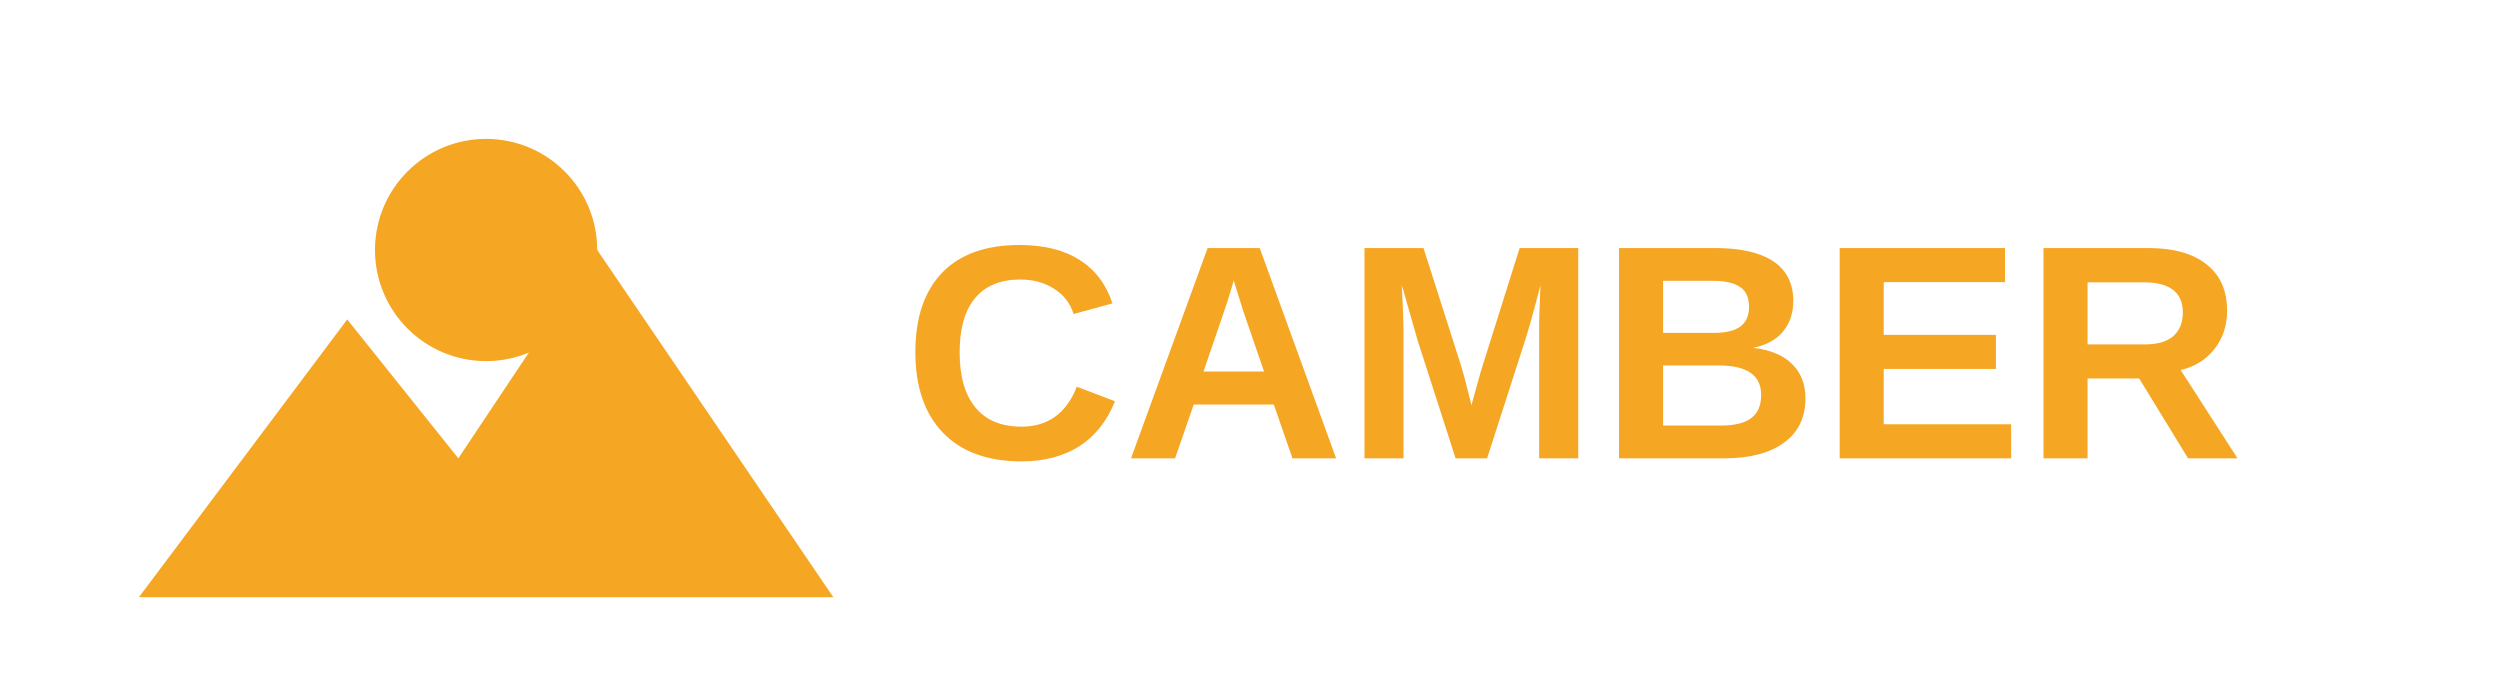
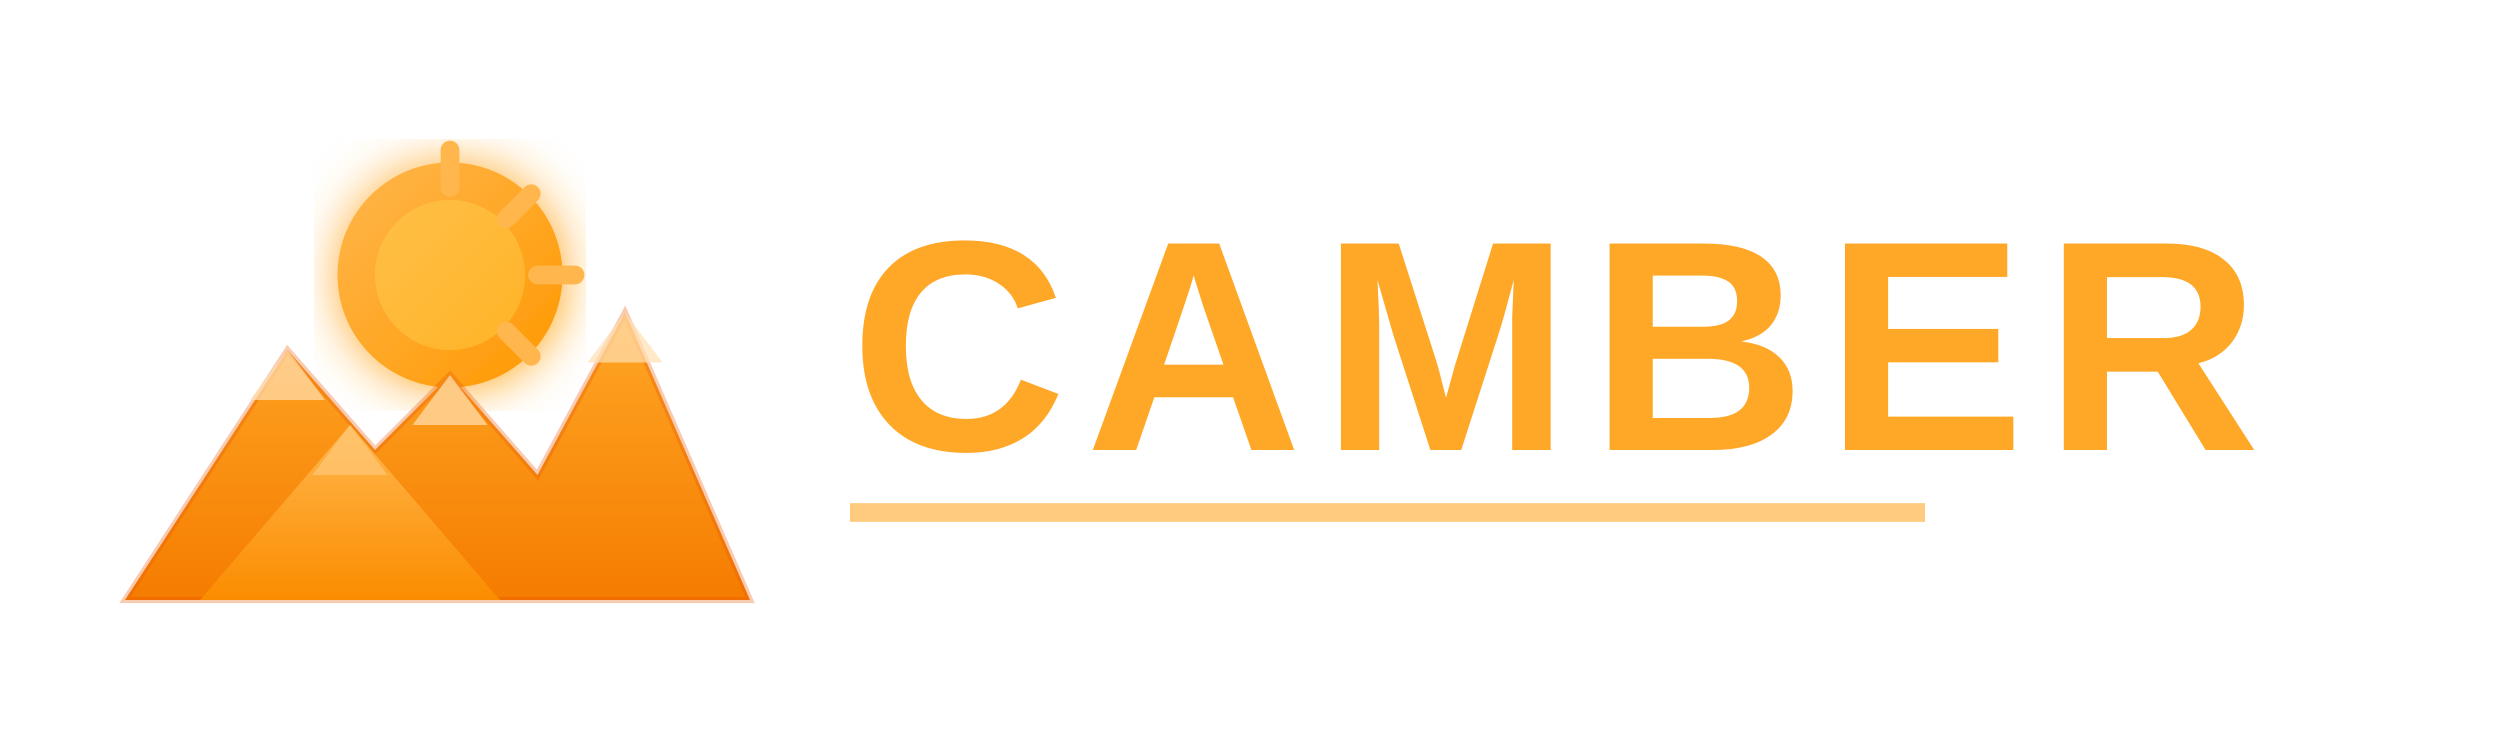
- <svg xmlns="http://www.w3.org/2000/svg" viewBox="0 0 180 50" fill="none">
-   <g transform="translate(5, 8)">
-     <circle cx="30" cy="10" r="8" fill="#F5A623" />
-     <path d="M 5 35 L 20 15 L 28 25 L 38 10 L 55 35 Z" fill="#F5A623" />
+ <svg xmlns="http://www.w3.org/2000/svg" viewBox="0 0 200 60" fill="none">
+   <defs>
+     <linearGradient id="camberSun" x1="0%" y1="0%" x2="100%" y2="100%">
+       <stop offset="0%" style="stop-color:#FFB74D;stop-opacity:1" />
+       <stop offset="100%" style="stop-color:#FF9800;stop-opacity:1" />
+     </linearGradient>
+     <linearGradient id="camberMountain1" x1="0%" y1="0%" x2="0%" y2="100%">
+       <stop offset="0%" style="stop-color:#FFA726;stop-opacity:1" />
+       <stop offset="100%" style="stop-color:#F57C00;stop-opacity:1" />
+     </linearGradient>
+     <linearGradient id="camberMountain2" x1="0%" y1="0%" x2="0%" y2="100%">
+       <stop offset="0%" style="stop-color:#FFB74D;stop-opacity:1" />
+       <stop offset="100%" style="stop-color:#FB8C00;stop-opacity:1" />
+     </linearGradient>
+     <filter id="camberGlow">
+       <feGaussianBlur stdDeviation="2" result="coloredBlur" />
+       <feMerge>
+         <feMergeNode in="coloredBlur" />
+         <feMergeNode in="SourceGraphic" />
+       </feMerge>
+     </filter>
+   </defs>
+   <g transform="translate(8, 10)">
+     <circle cx="28" cy="12" r="9" fill="url(#camberSun)" filter="url(#camberGlow)" />
+     <circle cx="28" cy="12" r="6" fill="#FFD54F" opacity="0.4" />
+     <line x1="28" y1="2" x2="28" y2="5" stroke="#FFB74D" stroke-width="1.5" stroke-linecap="round" />
+     <line x1="38" y1="12" x2="35" y2="12" stroke="#FFB74D" stroke-width="1.5" stroke-linecap="round" />
+     <line x1="34.5" y1="5.5" x2="32.5" y2="7.5" stroke="#FFB74D" stroke-width="1.5" stroke-linecap="round" />
+     <line x1="34.5" y1="18.5" x2="32.5" y2="16.5" stroke="#FFB74D" stroke-width="1.5" stroke-linecap="round" />
+     <path d="M 2 38 L 15 18 L 22 26 L 28 20 L 35 28 L 42 15 L 52 38 Z" fill="url(#camberMountain1)" />
+     <path d="M 2 38 L 15 18 L 22 26 L 28 20 L 35 28 L 42 15 L 52 38 Z" fill="none" stroke="#E65100" stroke-width="0.5" opacity="0.3" />
+     <polygon points="15,18 12,22 18,22" fill="#FFE0B2" opacity="0.7" />
+     <polygon points="28,20 25,24 31,24" fill="#FFE0B2" opacity="0.7" />
+     <polygon points="42,15 39,19 45,19" fill="#FFE0B2" opacity="0.7" />
+     <path d="M 8 38 L 20 24 L 32 38 Z" fill="url(#camberMountain2)" />
+     <polygon points="20,24 17,28 23,28" fill="#FFCC80" opacity="0.6" />
  </g>
-   <text x="65" y="33" font-family="Arial, Helvetica, sans-serif" font-size="22" font-weight="bold" fill="#F5A623">CAMBER</text>
+   <text x="68" y="36" font-family="'Montserrat', Arial, sans-serif" font-size="24" font-weight="700" fill="#FFA726" letter-spacing="1.5">CAMBER</text>
+   <line x1="68" y1="41" x2="154" y2="41" stroke="#FF9800" stroke-width="1.5" opacity="0.5" />
</svg>
